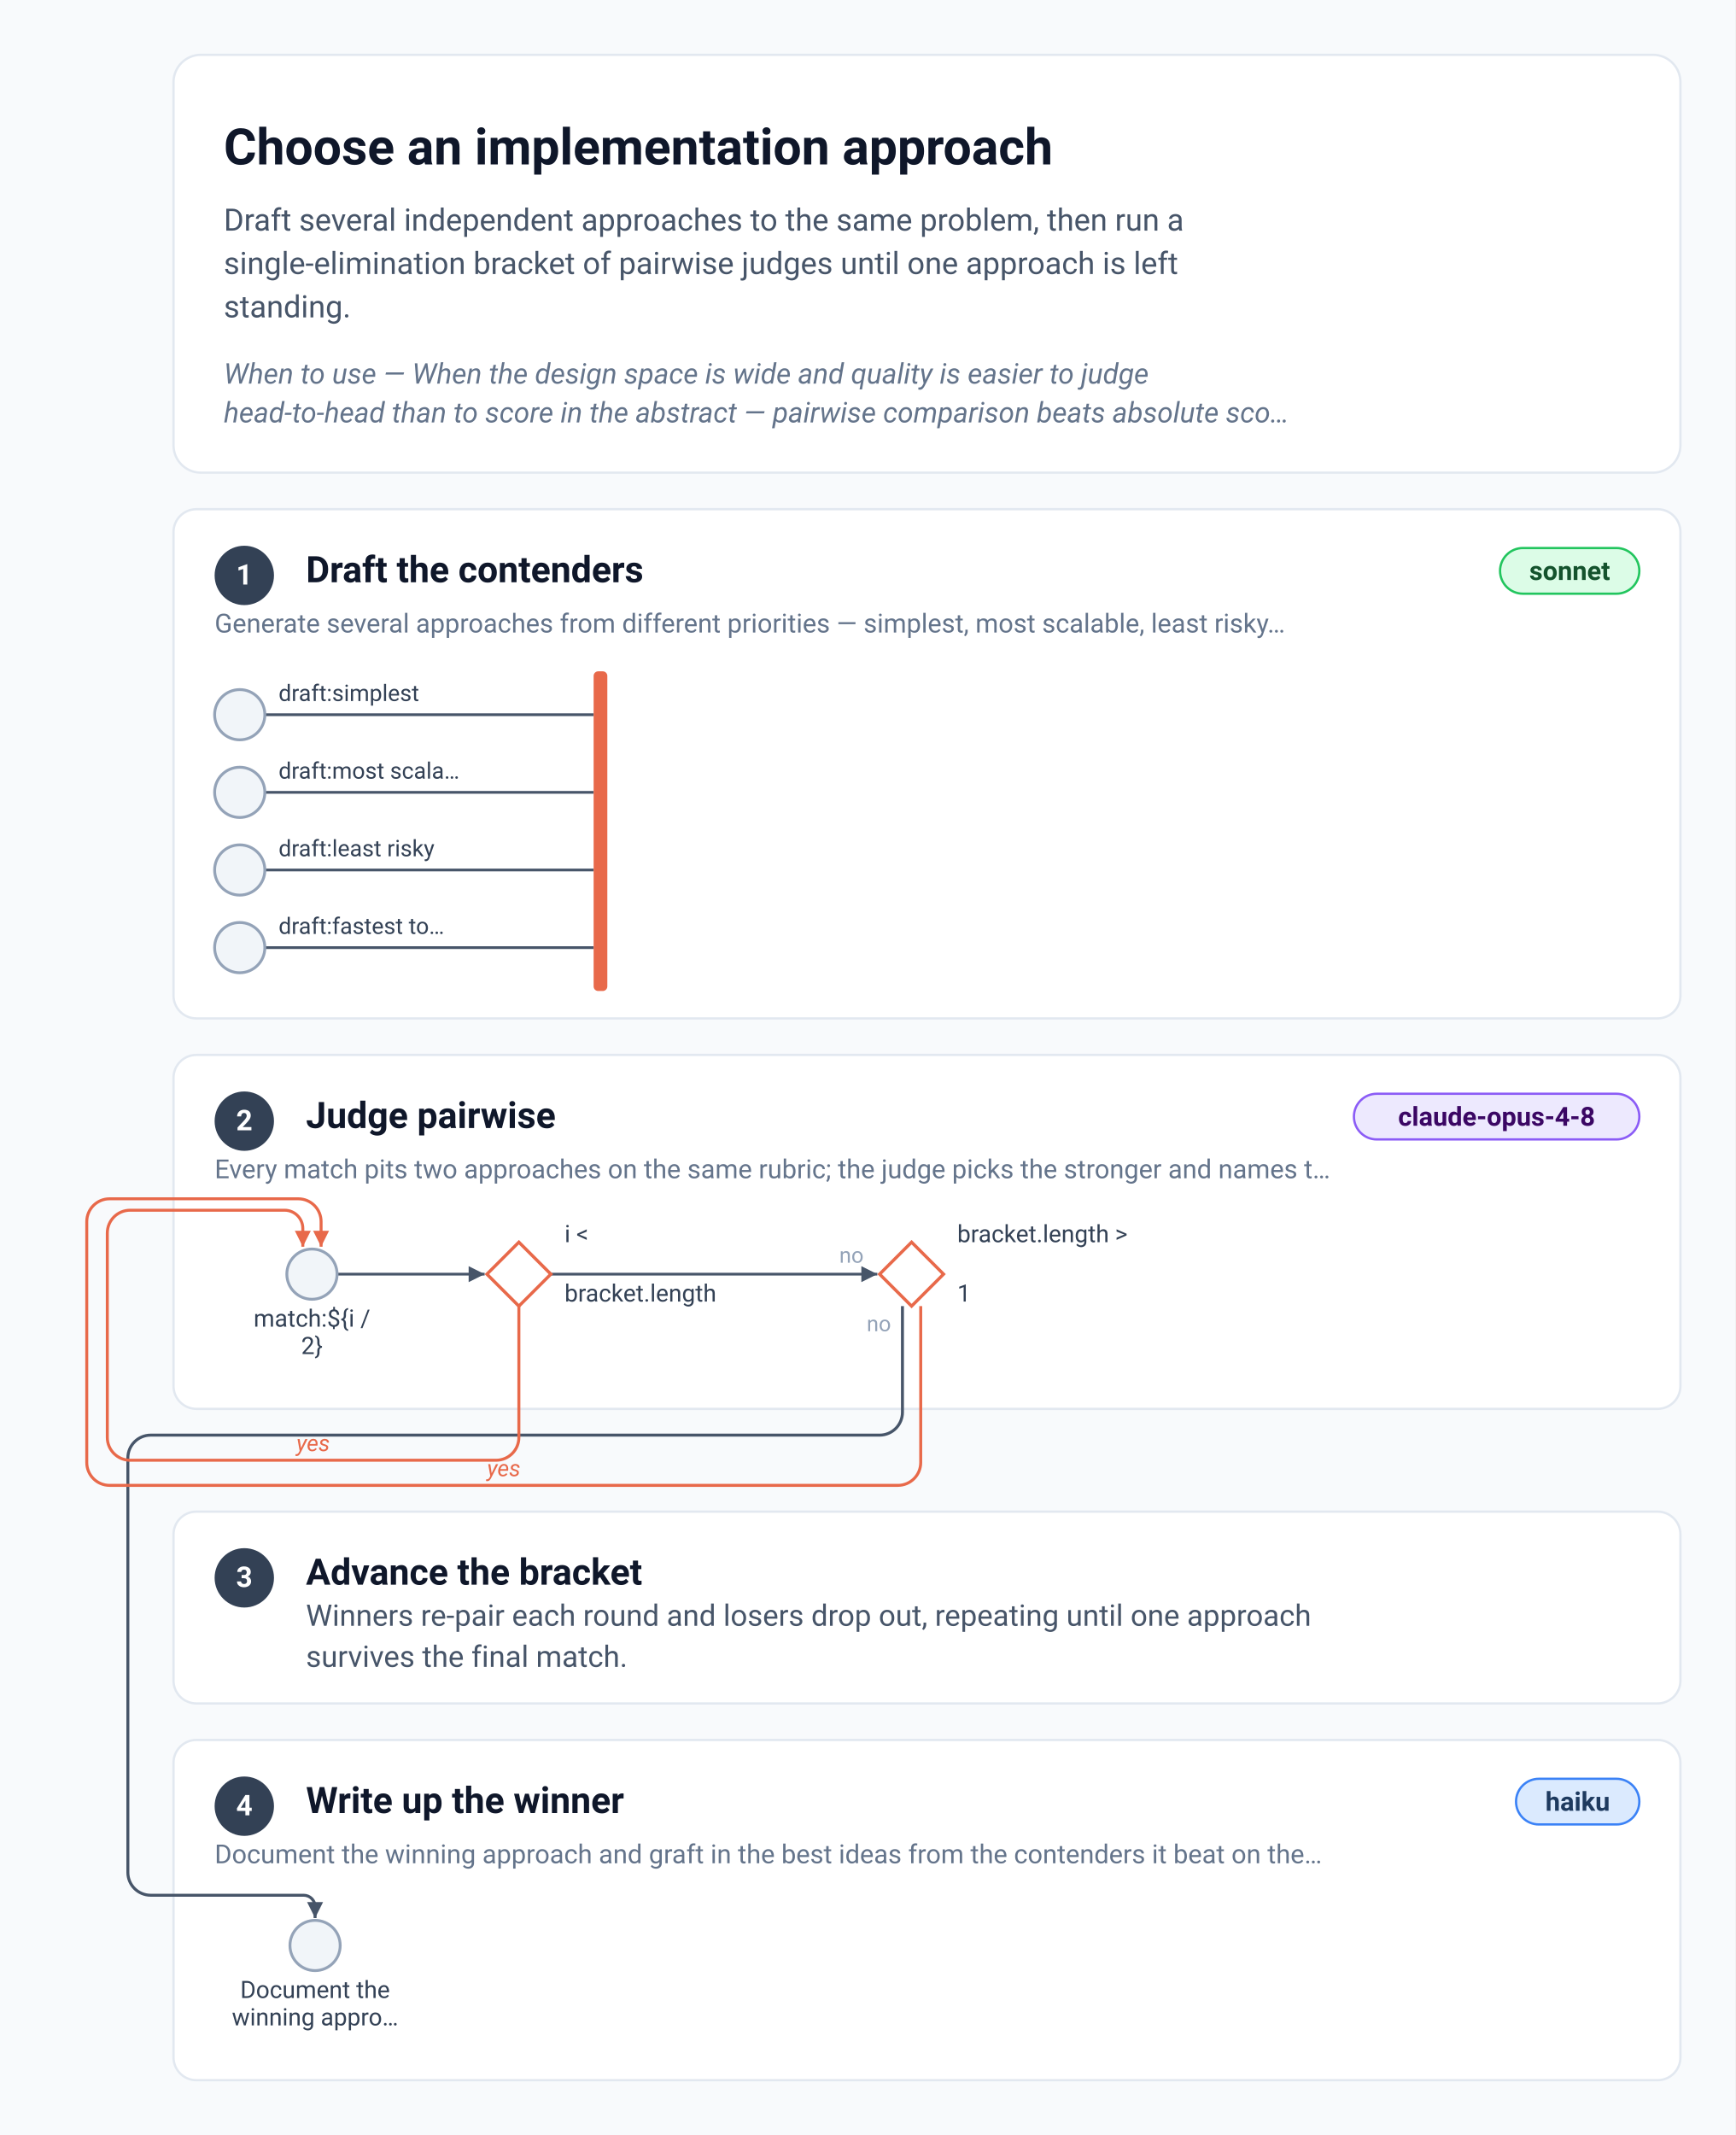
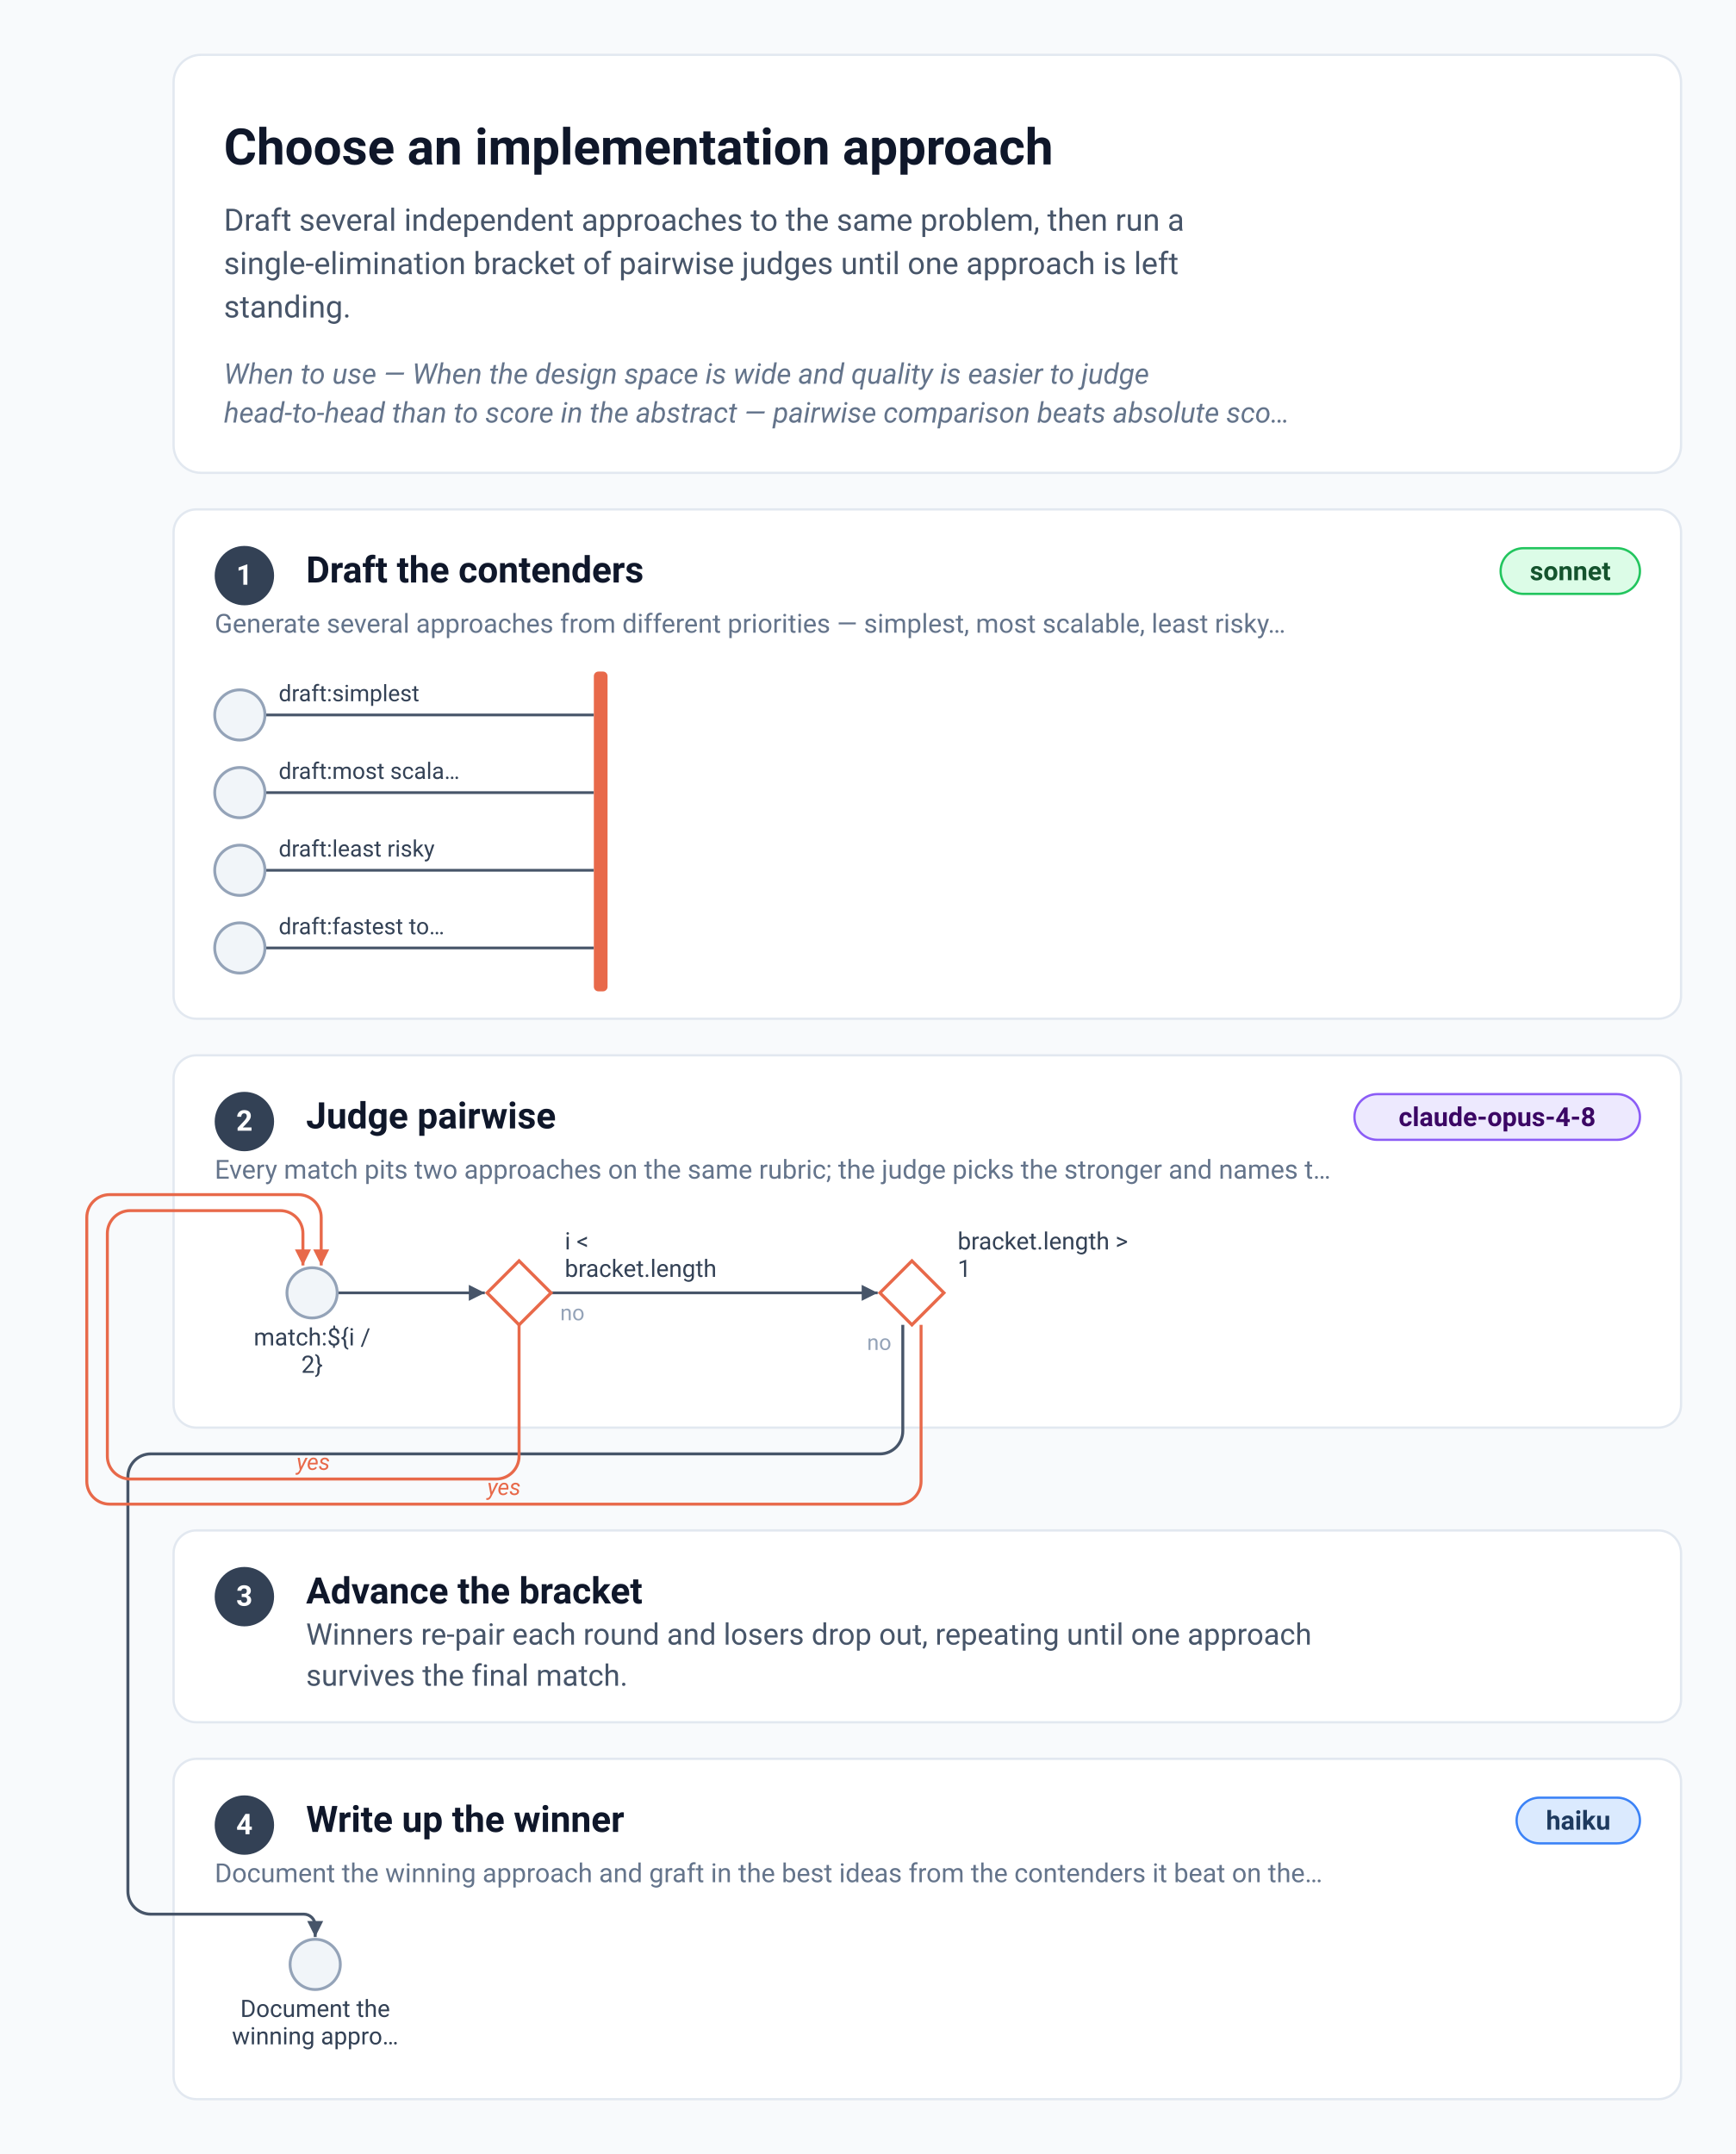
- <svg xmlns="http://www.w3.org/2000/svg" width="760" height="935" viewBox="0 0 760 935" font-family="-apple-system, BlinkMacSystemFont, 'Segoe UI', Roboto, Helvetica, Arial, sans-serif">
-   <rect width="760" height="935" fill="#f8fafc" />
+ <svg xmlns="http://www.w3.org/2000/svg" width="760" height="943" viewBox="0 0 760 943" font-family="-apple-system, BlinkMacSystemFont, 'Segoe UI', Roboto, Helvetica, Arial, sans-serif">
+   <rect width="760" height="943" fill="#f8fafc" />
  <g transform="translate(0 24)">
    <g class="header-card">
      <rect x="76" y="0" width="660" height="183" rx="12" fill="#ffffff" stroke="#e2e8f0" stroke-width="1" />
      <text x="98" y="48" font-size="22" fill="#0f172a" font-weight="700">Choose an implementation approach</text>
      <text x="98" y="77" font-size="13.5" fill="#475569">Draft several independent approaches to the same problem, then run a</text>
      <text x="98" y="96" font-size="13.5" fill="#475569">single-elimination bracket of pairwise judges until one approach is left</text>
      <text x="98" y="115" font-size="13.5" fill="#475569">standing.</text>
      <text x="98" y="144" font-size="12.5" fill="#64748b" font-style="italic">When to use — When the design space is wide and quality is easier to judge</text>
      <text x="98" y="161" font-size="12.5" fill="#64748b" font-style="italic">head-to-head than to score in the abstract — pairwise comparison beats absolute sco…</text>
    </g>
  </g>
  <g transform="translate(0 223)">
    <g class="graph-band">
      <rect x="76" y="0" width="660" height="223" rx="10" fill="#ffffff" stroke="#e2e8f0" stroke-width="1" />
      <circle cx="107" cy="29" r="13" fill="#334155" />
      <text x="107" y="33" font-size="12.5" fill="#ffffff" font-weight="700" text-anchor="middle">1</text>
      <text x="134" y="32" font-size="16" fill="#0f172a" font-weight="700">Draft the contenders</text>
      <rect x="657" y="17" width="61" height="20" rx="10" fill="#dcfce7" stroke="#22c55e" stroke-width="1" />
      <text x="687.5" y="31" font-size="11.5" fill="#14532d" font-weight="600" text-anchor="middle">sonnet</text>
      <text x="94" y="54" font-size="11.5" fill="#64748b">Generate several approaches from different priorities — simplest, most scalable, least risky…</text>
      <path d="M 116 90 L 260 90" fill="none" stroke="#475569" stroke-width="1.2" />
      <path d="M 116 124 L 260 124" fill="none" stroke="#475569" stroke-width="1.2" />
      <path d="M 116 158 L 260 158" fill="none" stroke="#475569" stroke-width="1.2" />
      <path d="M 116 192 L 260 192" fill="none" stroke="#475569" stroke-width="1.2" />
      <g class="agent-node">
        <circle cx="105" cy="90" r="11" fill="#f1f5f9" stroke="#94a3b8" stroke-width="1.25" />
        <text x="122" y="84" font-size="10" fill="#334155">draft:simplest</text>
        <circle cx="105" cy="124" r="11" fill="#f1f5f9" stroke="#94a3b8" stroke-width="1.25" />
        <text x="122" y="118" font-size="10" fill="#334155">draft:most scala…</text>
        <circle cx="105" cy="158" r="11" fill="#f1f5f9" stroke="#94a3b8" stroke-width="1.25" />
        <text x="122" y="152" font-size="10" fill="#334155">draft:least risky</text>
        <circle cx="105" cy="192" r="11" fill="#f1f5f9" stroke="#94a3b8" stroke-width="1.25" />
        <text x="122" y="186" font-size="10" fill="#334155">draft:fastest to…</text>
      </g>
      <rect class="barrier" x="260" y="71" width="6" height="140" rx="2" fill="#e8694a" />
    </g>
  </g>
  <g transform="translate(0 462)">
    <g class="graph-band">
-       <rect x="76" y="0" width="660" height="155" rx="10" fill="#ffffff" stroke="#e2e8f0" stroke-width="1" />
+       <rect x="76" y="0" width="660" height="163" rx="10" fill="#ffffff" stroke="#e2e8f0" stroke-width="1" />
      <circle cx="107" cy="29" r="13" fill="#334155" />
      <text x="107" y="33" font-size="12.5" fill="#ffffff" font-weight="700" text-anchor="middle">2</text>
      <text x="134" y="32" font-size="16" fill="#0f172a" font-weight="700">Judge pairwise</text>
      <rect x="593" y="17" width="125" height="20" rx="10" fill="#ede9fe" stroke="#8b5cf6" stroke-width="1" />
      <text x="655.5" y="31" font-size="11.5" fill="#3b0764" font-weight="600" text-anchor="middle">claude-opus-4-8</text>
      <text x="94" y="54" font-size="11.5" fill="#64748b">Every match pits two approaches on the same rubric; the judge picks the stronger and names t…</text>
-       <path d="M 147.63 96 L 212.26 96" fill="none" stroke="#475569" stroke-width="1.2" />
+       <path d="M 147.63 104 L 212.26 104" fill="none" stroke="#475569" stroke-width="1.2" />
      <g class="arrowhead">
-         <polygon points="212.26,96 205.26,99.5 205.26,92.5" fill="#475569" />
+         <polygon points="212.26,104 205.26,107.5 205.26,100.5" fill="#475569" />
      </g>
-       <path d="M 241.26 96 L 384.26 96" fill="none" stroke="#475569" stroke-width="1.2" />
+       <path d="M 241.26 104 L 384.26 104" fill="none" stroke="#475569" stroke-width="1.2" />
      <g class="arrowhead">
-         <polygon points="384.26,96 377.26,99.5 377.26,92.5" fill="#475569" />
+         <polygon points="384.26,104 377.26,107.5 377.26,100.5" fill="#475569" />
      </g>
-       <text x="378.26" y="91" font-size="9.5" fill="#94a3b8" text-anchor="end">no</text>
+       <text x="245.26" y="116" font-size="9.5" fill="#94a3b8">no</text>
      <g class="agent-node">
-         <circle cx="136.63" cy="96" r="11" fill="#f1f5f9" stroke="#94a3b8" stroke-width="1.25" />
-         <text x="136.63" y="119" font-size="10.5" fill="#334155" text-anchor="middle">match:${i /</text>
-         <text x="136.63" y="131" font-size="10.5" fill="#334155" text-anchor="middle">2}</text>
+         <circle cx="136.63" cy="104" r="11" fill="#f1f5f9" stroke="#94a3b8" stroke-width="1.25" />
+         <text x="136.63" y="127" font-size="10.5" fill="#334155" text-anchor="middle">match:${i /</text>
+         <text x="136.63" y="139" font-size="10.5" fill="#334155" text-anchor="middle">2}</text>
      </g>
      <g class="decision">
-         <polygon points="227.26,82 241.26,96 227.26,110 213.26,96" fill="#ffffff" stroke="#e8694a" stroke-width="1.4" />
-         <text x="247.26" y="82" font-size="10.5" fill="#334155">i &lt;</text>
-         <text x="247.26" y="108" font-size="10.5" fill="#334155">bracket.length</text>
+         <polygon points="227.26,90 241.26,104 227.26,118 213.26,104" fill="#ffffff" stroke="#e8694a" stroke-width="1.4" />
+         <text x="247.26" y="85" font-size="10.5" fill="#334155">i &lt;</text>
+         <text x="247.26" y="97" font-size="10.5" fill="#334155">bracket.length</text>
      </g>
      <g class="decision">
-         <polygon points="399.26,82 413.26,96 399.26,110 385.26,96" fill="#ffffff" stroke="#e8694a" stroke-width="1.4" />
-         <text x="419.26" y="82" font-size="10.5" fill="#334155">bracket.length &gt;</text>
-         <text x="419.26" y="108" font-size="10.5" fill="#334155">1</text>
+         <polygon points="399.26,90 413.26,104 399.26,118 385.26,104" fill="#ffffff" stroke="#e8694a" stroke-width="1.4" />
+         <text x="419.26" y="85" font-size="10.5" fill="#334155">bracket.length &gt;</text>
+         <text x="419.26" y="97" font-size="10.5" fill="#334155">1</text>
      </g>
    </g>
  </g>
-   <g transform="translate(0 662)">
+   <g transform="translate(0 670)">
    <g class="phase-card">
      <rect x="76" y="0" width="660" height="84" rx="10" fill="#ffffff" stroke="#e2e8f0" stroke-width="1" />
      <circle cx="107" cy="29" r="13" fill="#334155" />
      <text x="107" y="33" font-size="12.5" fill="#ffffff" font-weight="700" text-anchor="middle">3</text>
      <text x="134" y="32" font-size="16" fill="#0f172a" font-weight="700">Advance the bracket</text>
      <text x="134" y="50" font-size="13" fill="#475569">Winners re-pair each round and losers drop out, repeating until one approach</text>
      <text x="134" y="68" font-size="13" fill="#475569">survives the final match.</text>
    </g>
  </g>
-   <g transform="translate(0 762)">
+   <g transform="translate(0 770)">
    <g class="graph-band">
      <rect x="76" y="0" width="660" height="149" rx="10" fill="#ffffff" stroke="#e2e8f0" stroke-width="1" />
      <circle cx="107" cy="29" r="13" fill="#334155" />
      <text x="107" y="33" font-size="12.5" fill="#ffffff" font-weight="700" text-anchor="middle">4</text>
      <text x="134" y="32" font-size="16" fill="#0f172a" font-weight="700">Write up the winner</text>
      <rect x="664" y="17" width="54" height="20" rx="10" fill="#dbeafe" stroke="#3b82f6" stroke-width="1" />
      <text x="691" y="31" font-size="11.5" fill="#1e3a5f" font-weight="600" text-anchor="middle">haiku</text>
      <text x="94" y="54" font-size="11.5" fill="#64748b">Document the winning approach and graft in the best ideas from the contenders it beat on the…</text>
      <g class="agent-node">
        <circle cx="138" cy="90" r="11" fill="#f1f5f9" stroke="#94a3b8" stroke-width="1.25" />
        <text x="138" y="113" font-size="10.5" fill="#334155" text-anchor="middle">Document the</text>
        <text x="138" y="125" font-size="10.5" fill="#334155" text-anchor="middle">winning appro…</text>
      </g>
    </g>
  </g>
  <g class="xband-overlay">
    <g class="xband-edge">
-       <path d="M 395.26 572 L 395.26 618.5 A 10 10 0 0 1 385.26 628.5 L 66 628.5 A 10 10 0 0 0 56 638.5 L 56 820 A 10 10 0 0 0 66 830 L 133 830 A 5 5 0 0 1 138 835 L 138 840" fill="none" stroke="#475569" stroke-width="1.3" />
+       <path d="M 395.26 580 L 395.26 626.5 A 10 10 0 0 1 385.26 636.5 L 66 636.5 A 10 10 0 0 0 56 646.5 L 56 828 A 10 10 0 0 0 66 838 L 133 838 A 5 5 0 0 1 138 843 L 138 848" fill="none" stroke="#475569" stroke-width="1.3" />
      <g class="arrowhead">
-         <polygon points="138,840 134.5,833 141.5,833" fill="#475569" />
+         <polygon points="138,848 134.5,841 141.5,841" fill="#475569" />
      </g>
-       <text x="390.26" y="583" font-size="9.5" fill="#94a3b8" text-anchor="end">no</text>
+       <text x="390.26" y="591" font-size="9.5" fill="#94a3b8" text-anchor="end">no</text>
    </g>
    <g class="loop-path">
-       <path d="M 227.26 572 L 227.26 629.5 A 10 10 0 0 1 217.26 639.5 L 57 639.5 A 10 10 0 0 1 47 629.5 L 47 540 A 10 10 0 0 1 57 530 L 124.63 530 A 8 8 0 0 1 132.63 538 L 132.63 546" fill="none" stroke="#e8694a" stroke-width="1.3" />
+       <path d="M 227.26 580 L 227.26 637.5 A 10 10 0 0 1 217.26 647.5 L 57 647.5 A 10 10 0 0 1 47 637.5 L 47 540 A 10 10 0 0 1 57 530 L 122.63 530 A 10 10 0 0 1 132.63 540 L 132.63 554" fill="none" stroke="#e8694a" stroke-width="1.3" />
      <g class="arrowhead">
-         <polygon points="132.63,546 129.13,539 136.13,539" fill="#e8694a" />
+         <polygon points="132.63,554 129.13,547 136.13,547" fill="#e8694a" />
      </g>
-       <text x="137.13" y="635.5" font-size="10" fill="#e8694a" font-style="italic" text-anchor="middle">yes</text>
+       <text x="137.13" y="643.5" font-size="10" fill="#e8694a" font-style="italic" text-anchor="middle">yes</text>
    </g>
    <g class="loop-path">
-       <path d="M 403.26 572 L 403.26 640.5 A 10 10 0 0 1 393.26 650.5 L 48 650.5 A 10 10 0 0 1 38 640.5 L 38 535 A 10 10 0 0 1 48 525 L 130.63 525 A 10 10 0 0 1 140.63 535 L 140.63 546" fill="none" stroke="#e8694a" stroke-width="1.3" />
+       <path d="M 403.26 580 L 403.26 648.5 A 10 10 0 0 1 393.26 658.5 L 48 658.5 A 10 10 0 0 1 38 648.5 L 38 533 A 10 10 0 0 1 48 523 L 130.63 523 A 10 10 0 0 1 140.63 533 L 140.63 554" fill="none" stroke="#e8694a" stroke-width="1.3" />
      <g class="arrowhead">
-         <polygon points="140.63,546 137.13,539 144.13,539" fill="#e8694a" />
+         <polygon points="140.63,554 137.13,547 144.13,547" fill="#e8694a" />
      </g>
-       <text x="220.63" y="646.5" font-size="10" fill="#e8694a" font-style="italic" text-anchor="middle">yes</text>
+       <text x="220.63" y="654.5" font-size="10" fill="#e8694a" font-style="italic" text-anchor="middle">yes</text>
    </g>
  </g>
</svg>
